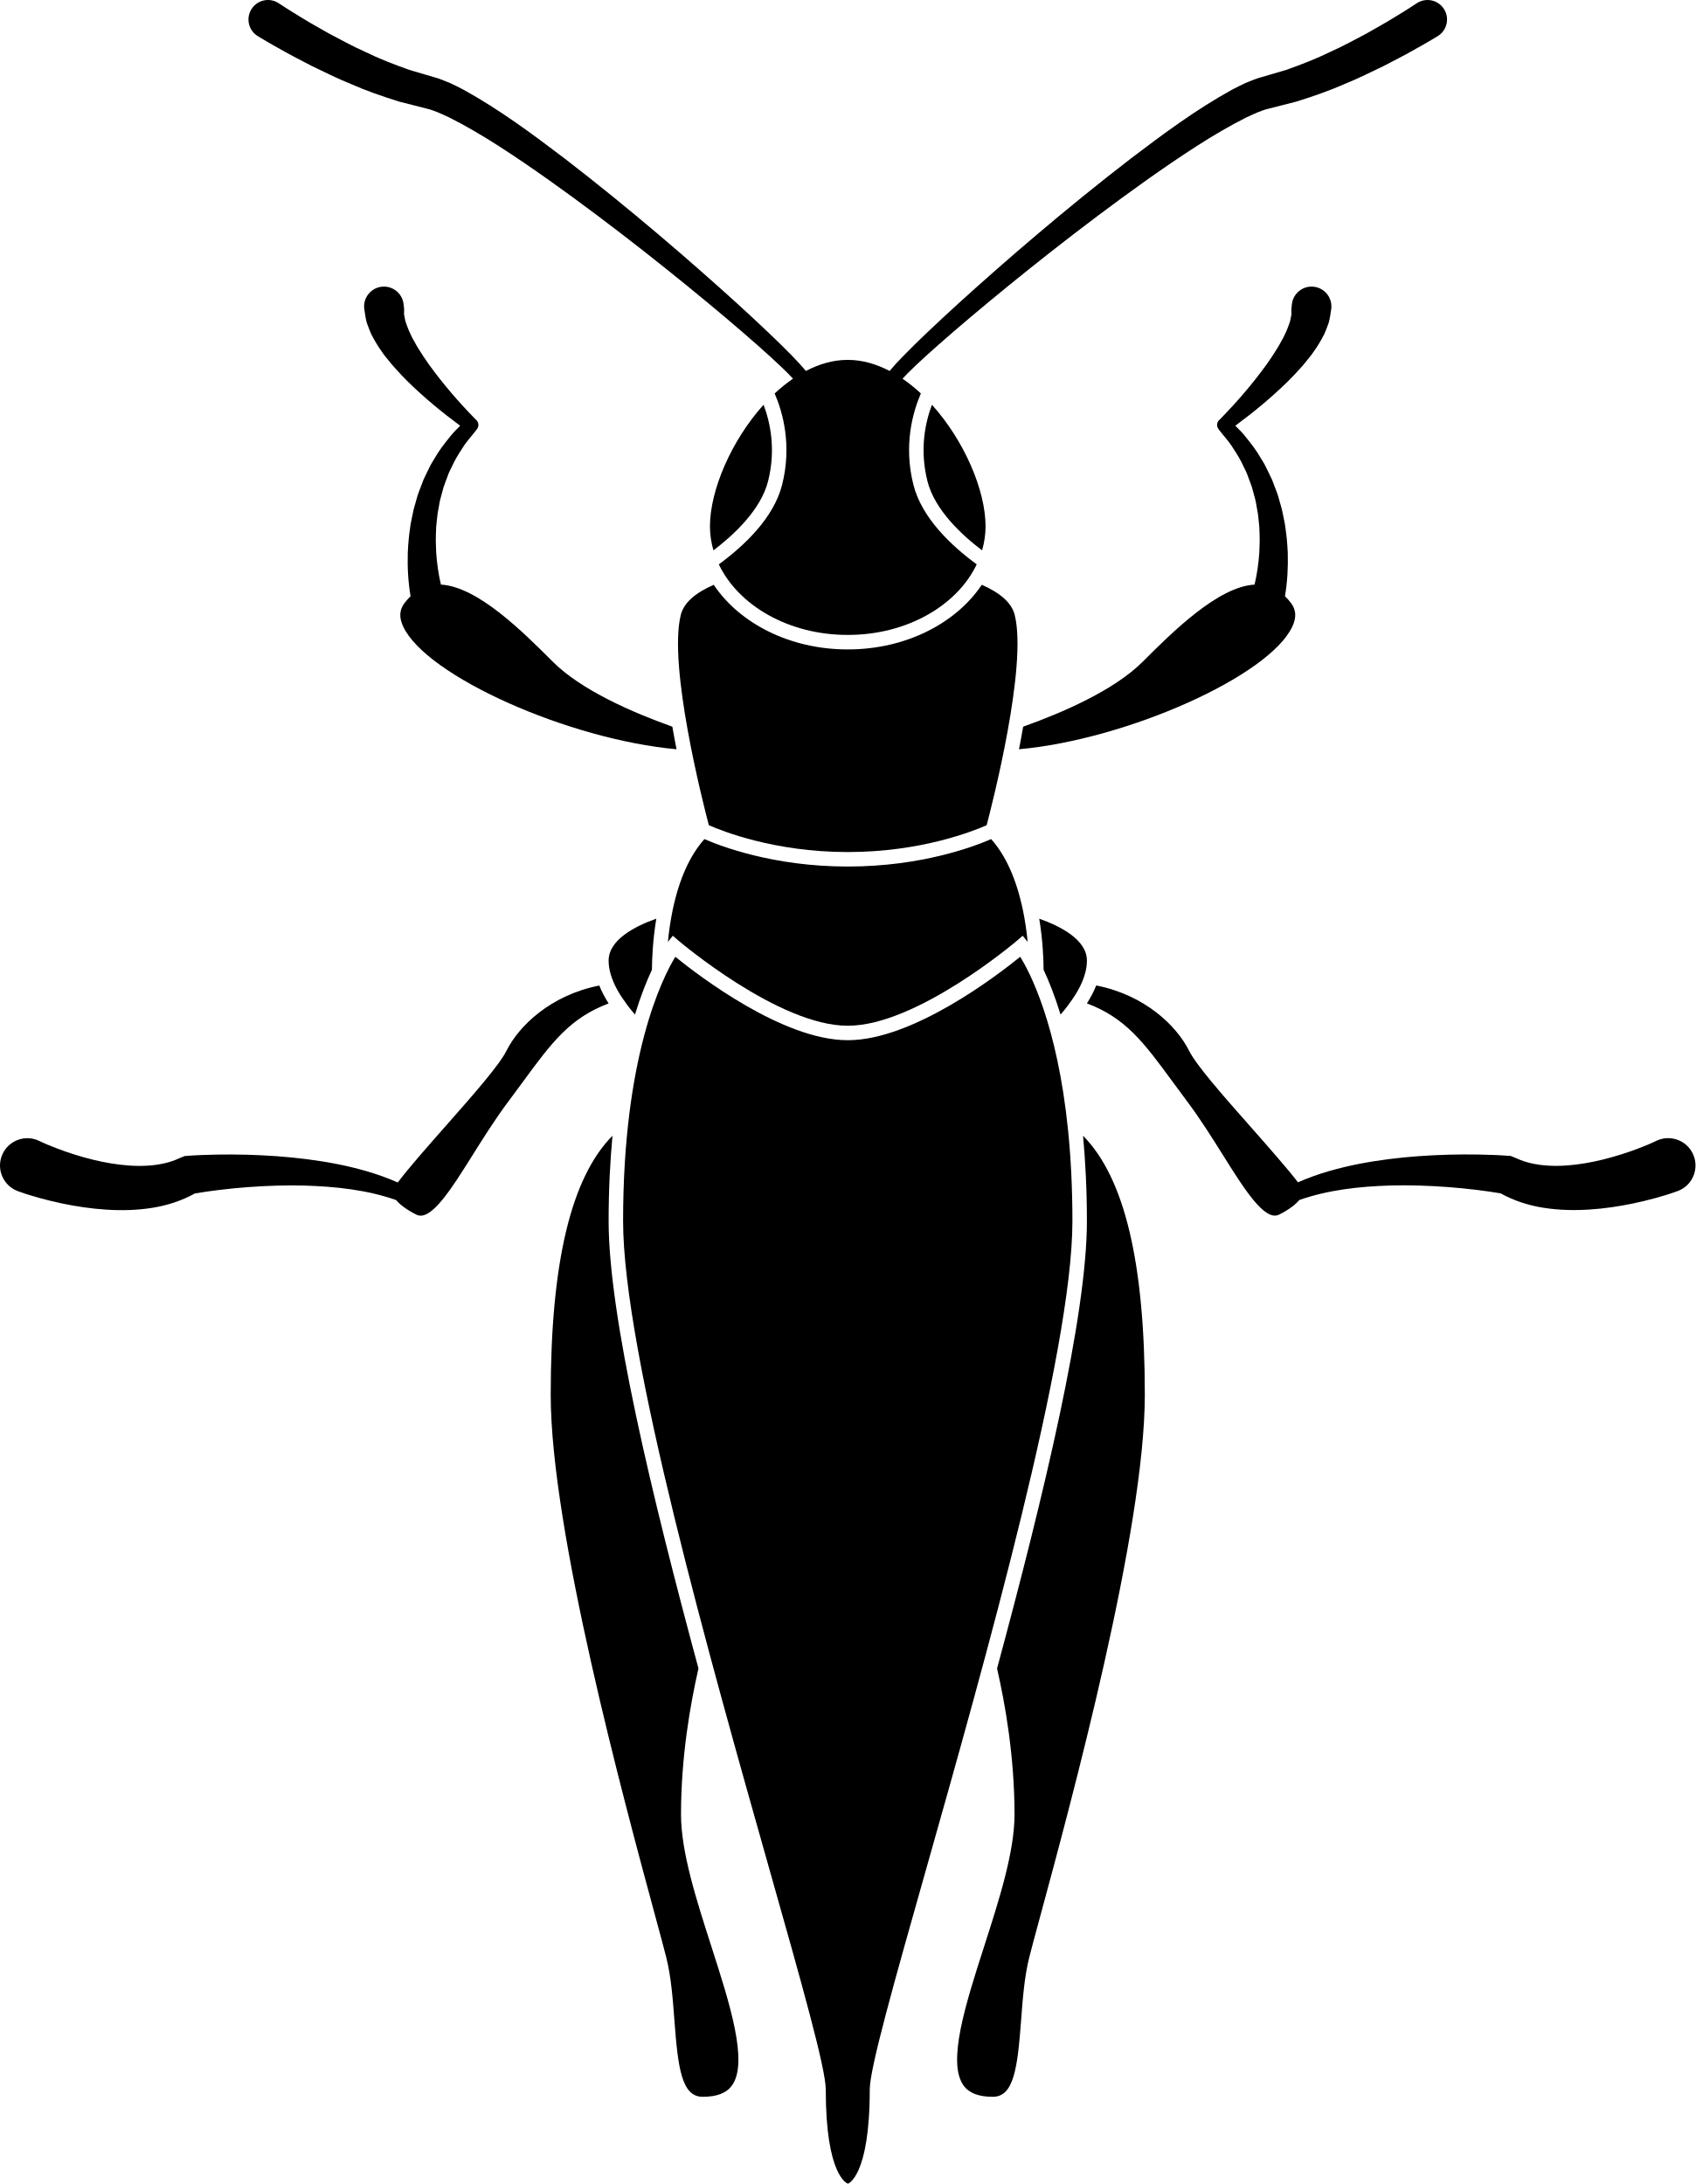
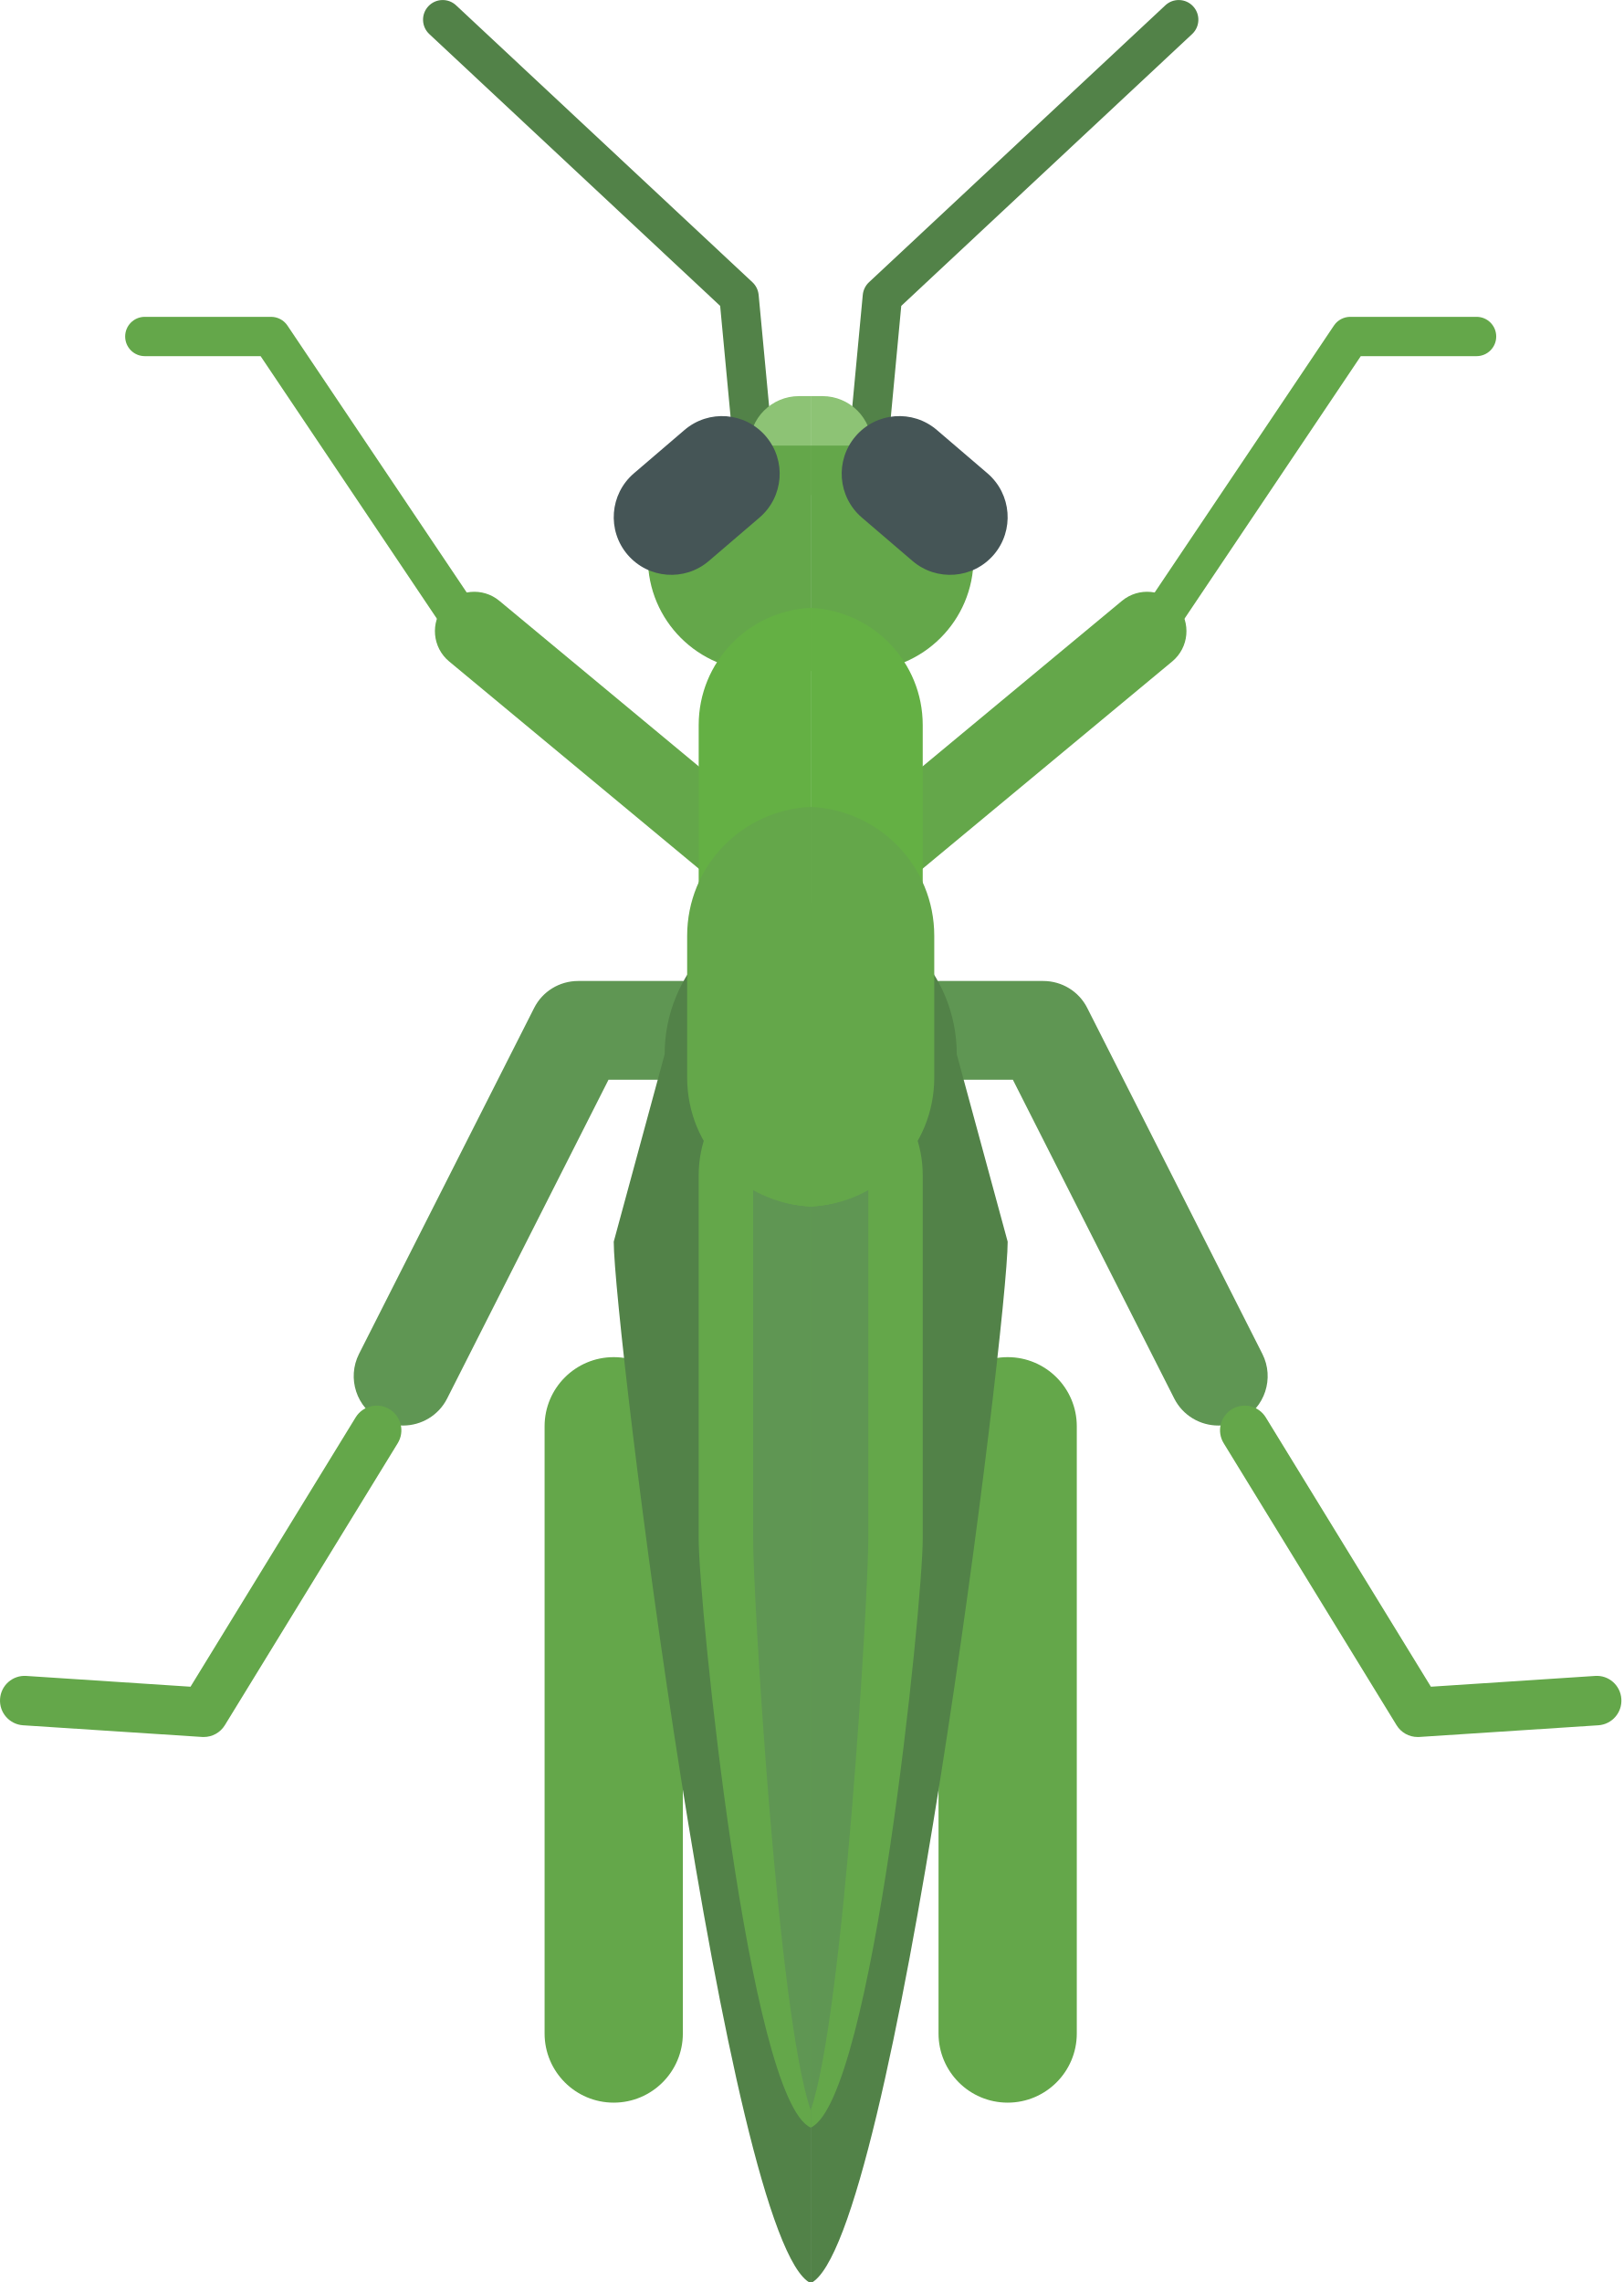
- <svg xmlns="http://www.w3.org/2000/svg" width="26.51mm" height="34.15mm" viewBox="0 0 26.51 34.15" version="1.1" id="svg1">
+ <svg xmlns="http://www.w3.org/2000/svg" width="24.3mm" height="34.15mm" viewBox="0 0 24.3 34.15" version="1.1" id="svg1">
  <defs id="defs1" />
  <g id="layer1">
-     <g id="g14" transform="matrix(0,0.2645833,-0.2645833,0,31.50669,-87.42665)">
-       <path d="m 389.733,83.119 c -0.355,0.228 -0.709,0.413 -1.058,0.55 0.568,2.889 2.398,4.757 3.85,5.483 0.875,0.438 2.633,1.989 4.495,3.632 1.089,0.961 2.475,2.184 3.294,2.793 -0.269,0.61 -0.494,1.238 -0.676,1.874 -0.332,1.149 -0.55,2.323 -0.7,3.499 -0.152,1.177 -0.23,2.359 -0.264,3.543 -0.016,0.592 -0.019,1.184 -0.008,1.777 0.012,0.599 0.03,1.175 0.078,1.803 l 0.008,0.099 0.125,0.302 v 0 c 0.536,1.139 0.547,2.606 0.31,4.045 -0.117,0.723 -0.302,1.45 -0.527,2.166 -0.113,0.358 -0.237,0.714 -0.371,1.063 l -0.208,0.519 c -0.07,0.166 -0.15,0.348 -0.216,0.481 -0.025,0.05 -0.048,0.104 -0.068,0.158 -0.309,0.837 0.119,1.765 0.956,2.074 0.837,0.309 1.766,-0.119 2.074,-0.956 l 0.011,-0.031 c 0.089,-0.241 0.152,-0.44 0.22,-0.655 l 0.184,-0.633 c 0.116,-0.422 0.218,-0.845 0.309,-1.273 0.177,-0.855 0.311,-1.724 0.367,-2.614 0.058,-0.888 0.043,-1.8 -0.104,-2.723 -0.134,-0.854 -0.405,-1.725 -0.853,-2.534 -0.078,-0.461 -0.147,-0.951 -0.206,-1.431 -0.067,-0.558 -0.122,-1.119 -0.165,-1.682 -0.083,-1.124 -0.124,-2.253 -0.093,-3.376 0.056,-1.829 0.255,-3.687 0.854,-5.39 0.236,-0.206 0.544,-0.564 0.865,-1.206 0.423,-0.848 -1.492,-2.048 -3.52,-3.32 -1.008,-0.632 -2.15,-1.348 -3.197,-2.134 -0.421,-0.315 -0.816,-0.605 -1.187,-0.877 -2.289,-1.678 -3.726,-2.754 -4.579,-5.026 z m 11.129,24.255 z" id="path1" />
-       <path d="m 366.774,78.855 c 3.017,0.754 11.094,-1.307 12.425,-1.657 0.329,-0.743 1.587,-3.861 1.587,-8.192 0,-0.006 0.003,-0.01 0.003,-0.016 0,-0.006 -0.003,-0.01 -0.003,-0.016 0,-4.344 -1.257,-7.451 -1.587,-8.192 -1.329,-0.35 -9.408,-2.411 -12.423,-1.658 -0.699,0.172 -1.297,0.83 -1.784,1.947 2.272,1.521 3.819,4.492 3.819,7.903 0,0.006 -0.003,0.01 -0.003,0.016 0,0.006 0.003,0.01 0.003,0.016 0,3.41 -1.547,6.382 -3.819,7.903 0.487,1.116 1.084,1.775 1.782,1.946 z" id="path2" />
-       <path d="m 385.733,79.328 0.288,-0.336 c 0.05,-0.059 5.029,-5.918 5.029,-9.986 0,-0.006 0.003,-0.01 0.003,-0.016 0,-0.006 -0.003,-0.01 -0.003,-0.016 0,-4.068 -4.979,-9.928 -5.029,-9.987 l -0.288,-0.336 0.346,-0.277 c 0.002,-0.002 0.014,-0.011 0.018,-0.014 -0.582,0.056 -1.233,0.144 -1.912,0.287 -1.802,0.381 -3.201,1.01 -4.165,1.871 0.413,0.942 1.622,4.072 1.622,8.454 0,0.006 -0.003,0.01 -0.003,0.016 0,0.006 0.003,0.01 0.003,0.016 0,4.382 -1.208,7.512 -1.622,8.454 0.964,0.861 2.364,1.49 4.165,1.871 0.68,0.144 1.331,0.232 1.913,0.287 -0.004,-0.003 -0.016,-0.012 -0.018,-0.014 z" id="path3" />
-       <path d="m 373.377,79.354 c -0.835,2.342 -2.152,5.376 -3.837,7.062 -1.788,1.788 -4.437,4.444 -4.56,6.612 -0.609,0.145 -1.27,0.239 -1.91,0.281 -0.43,0.022 -0.862,0.03 -1.292,0.007 -0.217,10e-4 -0.429,-0.035 -0.644,-0.053 -0.216,-0.016 -0.429,-0.047 -0.64,-0.091 -0.21,-0.045 -0.429,-0.063 -0.634,-0.128 l -0.626,-0.169 c -0.205,-0.066 -0.404,-0.149 -0.608,-0.223 -0.207,-0.068 -0.403,-0.16 -0.595,-0.26 -0.398,-0.177 -0.769,-0.404 -1.133,-0.646 -0.377,-0.225 -0.691,-0.536 -1.045,-0.802 l -0.065,-0.049 c -0.178,-0.135 -0.431,-0.1 -0.566,0.078 v 0 c -1.017,0.999 -2.12,1.948 -3.256,2.767 -0.287,0.201 -0.573,0.399 -0.866,0.575 -0.144,0.095 -0.29,0.179 -0.437,0.257 -0.147,0.076 -0.291,0.171 -0.438,0.23 -0.293,0.147 -0.579,0.25 -0.853,0.335 l -0.377,0.071 c -0.11,0.004 -0.194,-0.015 -0.286,-0.006 l -0.292,0.03 c -0.015,0.002 -0.03,0.004 -0.046,0.006 -0.639,0.093 -1.083,0.687 -0.99,1.327 0.094,0.64 0.688,1.083 1.327,0.99 0.268,-0.039 0.549,-0.078 0.794,-0.146 0.224,-0.083 0.454,-0.164 0.663,-0.257 0.396,-0.201 0.761,-0.42 1.086,-0.659 0.175,-0.112 0.317,-0.244 0.475,-0.366 0.157,-0.122 0.307,-0.248 0.448,-0.379 0.294,-0.255 0.566,-0.523 0.835,-0.791 0.95,-0.972 1.79,-1.995 2.583,-3.067 0.225,0.228 0.452,0.456 0.709,0.649 0.376,0.308 0.764,0.601 1.189,0.844 0.205,0.134 0.416,0.258 0.639,0.359 0.22,0.106 0.438,0.221 0.662,0.319 l 0.688,0.262 c 0.228,0.095 0.468,0.143 0.703,0.217 0.235,0.073 0.474,0.132 0.715,0.175 0.241,0.045 0.481,0.108 0.725,0.133 0.486,0.075 0.975,0.115 1.466,0.138 0.861,0.025 1.699,-0.017 2.58,-0.164 0.121,0.123 0.251,0.243 0.404,0.358 0.405,0.303 0.844,0.329 1.381,0.08 2.94,-1.361 6.688,-9.796 7.258,-16.154 -0.434,0.086 -0.881,0.169 -1.334,0.248 z" id="path4" />
-       <path d="m 354.352,64.015 c 1.025,0.388 2.625,0.743 4.517,0.266 1.704,-0.429 3.195,-2.049 4.088,-3.228 -0.457,-0.131 -0.929,-0.206 -1.417,-0.206 -2.139,0 -5.079,1.267 -7.188,3.168 z" id="path5" />
-       <path d="m 358.868,73.697 c -1.892,-0.476 -3.491,-0.121 -4.516,0.267 2.11,1.9 5.05,3.168 7.188,3.168 0.488,0 0.961,-0.075 1.417,-0.206 -0.894,-1.18 -2.385,-2.799 -4.089,-3.229 z" id="path6" />
-       <path d="m 388.047,82.985 c 0.528,-0.159 1.076,-0.45 1.635,-0.867 l 0.125,-0.085 c 0.199,-0.147 0.394,-0.306 0.583,-0.471 -1.111,-0.342 -1.987,-0.691 -2.646,-1.002 -0.652,-0.004 -1.761,-0.05 -3.021,-0.259 0.45,1.268 1.249,2.818 2.477,2.818 0.28,0 0.565,-0.045 0.847,-0.134 z" id="path7" />
-       <path d="m 387.744,57.418 c 0.659,-0.31 1.535,-0.66 2.646,-1.002 -0.189,-0.165 -0.385,-0.324 -0.583,-0.471 h -0.002 l -0.122,-0.085 c -0.559,-0.417 -1.107,-0.708 -1.63,-0.866 -0.287,-0.091 -0.572,-0.136 -0.852,-0.136 -1.227,0 -2.027,1.55 -2.477,2.818 1.259,-0.208 2.368,-0.254 3.02,-0.258 z" id="path8" />
-       <path d="m 437.669,78.842 c -3.415,0 -6.56,-0.555 -8.633,-1.032 -10.275,2.776 -20.84,5.309 -26.438,5.309 -1.871,0 -3.535,-0.089 -5.047,-0.228 2.481,2.451 7.504,3.65 15.312,3.65 8.003,0 23.981,-4.328 30.804,-6.176 1.115,-0.302 1.96,-0.531 2.452,-0.654 1.15,-0.287 2.458,-0.385 3.724,-0.48 2.804,-0.21 4.506,-0.427 4.506,-1.671 0,-0.835 -0.217,-1.398 -0.663,-1.724 -1.364,-0.994 -4.848,0.126 -8.217,1.21 -2.746,0.883 -5.586,1.796 -7.8,1.796 z" id="path9" />
-       <path d="m 402.598,54.859 c 5.599,0 16.164,2.533 26.439,5.309 2.073,-0.477 5.218,-1.032 8.632,-1.032 2.214,0 5.053,0.914 7.8,1.797 3.369,1.084 6.853,2.204 8.217,1.21 0.447,-0.325 0.663,-0.889 0.663,-1.724 0,-1.243 -1.702,-1.461 -4.506,-1.671 -1.266,-0.095 -2.574,-0.193 -3.724,-0.48 -0.492,-0.123 -1.337,-0.352 -2.452,-0.654 -6.823,-1.848 -22.801,-6.177 -30.804,-6.177 -7.807,0 -12.83,1.199 -15.311,3.65 1.511,-0.139 3.175,-0.228 5.046,-0.228 z" id="path10" />
-       <path d="m 388.041,58.228 c -0.008,0.004 -0.016,0.009 -0.025,0.012 -0.467,0.222 -0.811,0.417 -1.041,0.558 1.129,1.392 4.93,6.36 4.93,10.175 0,0.006 -0.003,0.01 -0.003,0.016 0,0.006 0.003,0.01 0.003,0.016 0,3.813 -3.797,8.779 -4.928,10.173 1.255,0.767 5.858,3.086 15.621,3.086 7.745,0 26.064,-5.183 38.186,-8.612 6.901,-1.952 11.887,-3.363 13.138,-3.363 5.105,0 5.547,-1.264 5.561,-1.313 0,-0.001 0,-0.002 0,-0.003 0,0.021 -0.38,-1.283 -5.56,-1.283 -1.251,0 -6.237,-1.41 -13.138,-3.363 -12.122,-3.43 -30.441,-8.612 -38.186,-8.612 -7.964,-0.001 -12.477,1.528 -14.558,2.513 z" id="path11" />
-       <path d="m 332.572,103.84 c 0,0 0.078,-0.131 0.226,-0.378 0.151,-0.255 0.37,-0.628 0.628,-1.1 0.27,-0.469 0.564,-1.056 0.914,-1.723 0.321,-0.684 0.713,-1.436 1.061,-2.306 0.377,-0.851 0.718,-1.816 1.04,-2.855 0.13,-0.512 0.264,-1.038 0.401,-1.576 0.066,-0.292 0.147,-0.47 0.219,-0.67 0.093,-0.219 0.2,-0.465 0.315,-0.701 0.963,-1.923 2.317,-3.926 3.693,-5.877 2.777,-3.907 5.796,-7.668 8.118,-10.425 1.164,-1.376 2.159,-2.504 2.875,-3.258 0.313,-0.331 0.56,-0.572 0.749,-0.746 0.258,0.375 0.549,0.738 0.873,1.084 1.102,-0.477 3.047,-1.032 5.393,-0.442 1.971,0.497 3.614,2.249 4.706,3.741 2.432,-1.156 4.171,-4.124 4.171,-7.603 0,-0.006 0.003,-0.01 0.003,-0.016 0,-0.006 -0.003,-0.01 -0.003,-0.016 0,-3.48 -1.739,-6.447 -4.171,-7.603 -1.092,1.492 -2.735,3.244 -4.706,3.741 -2.346,0.591 -4.291,0.035 -5.393,-0.441 -0.324,0.346 -0.615,0.709 -0.873,1.084 -0.19,-0.174 -0.437,-0.416 -0.749,-0.746 -0.717,-0.754 -1.711,-1.882 -2.875,-3.258 -2.322,-2.757 -5.341,-6.519 -8.118,-10.425 -1.375,-1.951 -2.73,-3.954 -3.693,-5.877 -0.115,-0.236 -0.222,-0.482 -0.315,-0.701 -0.072,-0.201 -0.153,-0.378 -0.219,-0.67 -0.137,-0.538 -0.271,-1.064 -0.401,-1.576 -0.322,-1.039 -0.663,-2.004 -1.04,-2.855 -0.348,-0.87 -0.74,-1.622 -1.061,-2.306 -0.35,-0.666 -0.644,-1.254 -0.914,-1.722 -0.258,-0.472 -0.477,-0.845 -0.628,-1.1 -0.148,-0.246 -0.226,-0.378 -0.226,-0.378 -0.007,-0.011 -0.016,-0.026 -0.023,-0.037 -0.348,-0.533 -1.061,-0.683 -1.594,-0.336 -0.533,0.347 -0.683,1.061 -0.336,1.594 l 0.01,0.016 c 0,0 0.081,0.124 0.233,0.358 0.146,0.227 0.36,0.561 0.625,1.006 0.274,0.437 0.574,0.985 0.932,1.608 0.327,0.635 0.73,1.342 1.084,2.141 0.387,0.789 0.731,1.666 1.059,2.593 0.144,0.488 0.291,0.989 0.442,1.501 0.061,0.239 0.193,0.569 0.326,0.885 0.133,0.287 0.262,0.552 0.405,0.819 1.147,2.084 2.589,4.035 4.064,5.973 2.964,3.854 6.133,7.511 8.576,10.201 1.225,1.342 2.269,2.44 3.035,3.189 0.382,0.375 0.698,0.662 0.935,0.857 0.004,0.003 0.006,0.005 0.01,0.008 -0.409,0.783 -0.654,1.608 -0.654,2.458 0,0.006 -0.003,0.01 -0.003,0.016 0,0.006 0.003,0.01 0.003,0.016 0,0.849 0.244,1.675 0.654,2.458 -0.004,0.003 -0.006,0.005 -0.01,0.007 -0.237,0.195 -0.553,0.482 -0.935,0.857 -0.766,0.748 -1.81,1.846 -3.035,3.189 -2.443,2.69 -5.612,6.348 -8.576,10.201 -1.475,1.939 -2.917,3.89 -4.064,5.973 -0.142,0.267 -0.271,0.531 -0.405,0.819 -0.132,0.316 -0.264,0.647 -0.326,0.885 -0.151,0.512 -0.298,1.014 -0.442,1.501 -0.328,0.927 -0.672,1.804 -1.059,2.593 -0.354,0.799 -0.757,1.506 -1.084,2.141 -0.358,0.623 -0.658,1.172 -0.932,1.608 -0.266,0.445 -0.48,0.779 -0.625,1.006 -0.152,0.233 -0.233,0.357 -0.233,0.357 l -0.013,0.02 c -0.007,0.011 -0.013,0.021 -0.02,0.033 -0.328,0.546 -0.15,1.253 0.395,1.58 0.546,0.329 1.253,0.152 1.581,-0.394 z" id="path12" />
-       <path d="m 352.175,42.231 c -0.141,-0.132 -0.292,-0.257 -0.448,-0.379 -0.158,-0.121 -0.301,-0.253 -0.475,-0.365 -0.325,-0.24 -0.69,-0.458 -1.086,-0.659 -0.209,-0.094 -0.439,-0.175 -0.663,-0.257 -0.245,-0.068 -0.526,-0.107 -0.794,-0.146 -0.015,-0.002 -0.035,-0.005 -0.05,-0.006 -0.643,-0.066 -1.218,0.403 -1.284,1.046 -0.066,0.643 0.403,1.218 1.046,1.283 l 0.288,0.029 c 0.092,0.009 0.176,-0.01 0.286,-0.006 l 0.377,0.071 c 0.274,0.085 0.56,0.189 0.853,0.336 0.147,0.059 0.291,0.154 0.438,0.23 0.147,0.078 0.294,0.162 0.437,0.257 0.293,0.176 0.579,0.375 0.866,0.575 1.137,0.819 2.239,1.768 3.256,2.767 v 0 c 0.134,0.178 0.386,0.213 0.564,0.079 l 0.067,-0.05 c 0.354,-0.266 0.668,-0.577 1.045,-0.802 0.364,-0.243 0.735,-0.469 1.133,-0.646 0.192,-0.101 0.388,-0.192 0.595,-0.26 0.204,-0.074 0.403,-0.156 0.608,-0.223 l 0.626,-0.169 c 0.205,-0.065 0.424,-0.084 0.634,-0.128 0.211,-0.044 0.424,-0.075 0.64,-0.091 0.216,-0.018 0.427,-0.054 0.644,-0.053 0.431,-0.023 0.862,-0.015 1.292,0.007 0.639,0.042 1.301,0.136 1.91,0.281 0.127,2.156 2.772,4.824 4.559,6.611 1.686,1.686 3.003,4.72 3.837,7.062 0.452,0.078 0.9,0.161 1.335,0.247 -0.57,-6.358 -4.319,-14.793 -7.258,-16.154 -0.538,-0.249 -0.977,-0.223 -1.382,0.08 -0.153,0.115 -0.284,0.235 -0.404,0.358 -0.882,-0.147 -1.72,-0.189 -2.58,-0.164 -0.491,0.023 -0.981,0.063 -1.466,0.138 -0.243,0.025 -0.484,0.087 -0.725,0.133 -0.241,0.043 -0.479,0.102 -0.715,0.175 -0.235,0.074 -0.475,0.121 -0.703,0.217 l -0.688,0.262 c -0.224,0.098 -0.442,0.213 -0.662,0.319 -0.223,0.101 -0.434,0.225 -0.639,0.359 -0.424,0.243 -0.813,0.536 -1.189,0.845 -0.257,0.193 -0.484,0.421 -0.709,0.649 -0.793,-1.071 -1.633,-2.095 -2.583,-3.067 -0.267,-0.268 -0.54,-0.536 -0.833,-0.791 z" id="path13" />
-       <path d="m 398.592,19.067 c -0.799,0.396 -1.126,1.365 -0.73,2.164 0.066,0.133 0.145,0.315 0.216,0.481 l 0.208,0.519 c 0.135,0.35 0.259,0.705 0.371,1.063 0.224,0.716 0.41,1.442 0.527,2.166 0.238,1.438 0.226,2.905 -0.31,4.045 v 0 l -0.125,0.302 -0.008,0.099 c -0.048,0.628 -0.066,1.204 -0.078,1.803 -0.01,0.593 -0.008,1.185 0.008,1.777 0.034,1.183 0.112,2.365 0.264,3.542 0.15,1.176 0.368,2.349 0.7,3.499 0.18,0.631 0.403,1.255 0.669,1.861 -0.793,0.604 -2.192,1.838 -3.288,2.806 -1.862,1.643 -3.62,3.195 -4.495,3.632 -1.452,0.726 -3.283,2.594 -3.85,5.483 0.348,0.137 0.702,0.321 1.059,0.549 0.852,-2.271 2.291,-3.348 4.578,-5.025 0.371,-0.272 0.766,-0.562 1.187,-0.877 1.047,-0.785 2.189,-1.502 3.197,-2.134 2.028,-1.272 3.946,-2.473 3.52,-3.32 -0.317,-0.635 -0.621,-0.99 -0.862,-1.196 -0.602,-1.705 -0.802,-3.567 -0.858,-5.4 -0.03,-1.124 0.01,-2.253 0.093,-3.377 0.043,-0.562 0.097,-1.123 0.165,-1.682 0.059,-0.48 0.128,-0.97 0.206,-1.431 0.448,-0.808 0.718,-1.679 0.853,-2.533 0.146,-0.923 0.161,-1.834 0.104,-2.723 -0.056,-0.891 -0.19,-1.759 -0.367,-2.614 -0.09,-0.427 -0.193,-0.851 -0.309,-1.273 l -0.184,-0.633 c -0.068,-0.215 -0.131,-0.414 -0.22,-0.656 l -0.012,-0.033 c -0.02,-0.053 -0.042,-0.105 -0.068,-0.156 -0.392,-0.797 -1.361,-1.123 -2.161,-0.728 z m 2.27,11.538 z" id="path14" />
+     <g id="g291" transform="matrix(0.4846124,0,0,0.4846124,-73.5119,-169.766)">
+       <g id="g275">
+         <g id="g263">
+           <path style="fill:#64a74a" d="m 174.04,377.415 c -0.273,0 -0.548,-0.092 -0.775,-0.28 l -7.705,-6.397 c -0.516,-0.429 -0.587,-1.195 -0.158,-1.712 0.429,-0.517 1.196,-0.587 1.711,-0.158 l 7.704,6.397 c 0.517,0.428 0.587,1.195 0.159,1.712 -0.24,0.289 -0.587,0.438 -0.936,0.438 z" id="path262" />
+         </g>
+         <g id="g264">
+           <path style="fill:#64a74a" d="m 165.686,369.684 c -0.197,0 -0.389,-0.095 -0.506,-0.269 l -5.441,-8.104 h -3.576 c -0.335,0 -0.606,-0.272 -0.606,-0.607 0,-0.336 0.271,-0.607 0.606,-0.607 h 3.9 c 0.202,0 0.392,0.101 0.504,0.268 l 5.622,8.372 c 0.187,0.278 0.112,0.655 -0.166,0.843 -0.103,0.07 -0.221,0.104 -0.337,0.104 z" id="path263" />
+         </g>
+         <g id="g265">
+           <path style="fill:#5f9653" d="m 164.138,394.334 c -0.231,0 -0.466,-0.053 -0.688,-0.165 -0.751,-0.38 -1.052,-1.298 -0.671,-2.05 l 5.405,-10.678 c 0.258,-0.514 0.785,-0.835 1.36,-0.835 h 3.216 c 0.842,0 1.526,0.682 1.526,1.524 0,0.843 -0.684,1.525 -1.526,1.525 h -2.278 l -4.982,9.842 c -0.267,0.53 -0.804,0.837 -1.362,0.837 z" id="path264" />
+         </g>
+         <g id="g266">
+           <path style="fill:#64a74a" d="m 157.983,403.952 c -0.016,0 -0.033,0 -0.049,-10e-4 l -5.53,-0.361 c -0.42,-0.028 -0.739,-0.392 -0.71,-0.813 0.027,-0.421 0.391,-0.74 0.81,-0.711 l 5.071,0.333 5.098,-8.316 c 0.22,-0.359 0.689,-0.472 1.049,-0.252 0.358,0.22 0.472,0.69 0.251,1.049 l -5.339,8.709 c -0.14,0.227 -0.386,0.363 -0.651,0.363 z" id="path265" />
+         </g>
+         <g id="g267">
+           <path style="fill:#64a74a" d="m 172.777,413.108 c 0,1.179 -0.956,2.135 -2.135,2.135 v 0 c -1.178,0 -2.134,-0.956 -2.134,-2.135 v -18.751 c 0,-1.179 0.956,-2.135 2.134,-2.135 v 0 c 1.18,0 2.135,0.956 2.135,2.135 z" id="path266" />
+         </g>
+         <g id="g268">
+           <path style="fill:#528248" d="m 175.015,365.44 c -0.31,0 -0.574,-0.235 -0.604,-0.551 l -0.482,-5.13 -8.981,-8.394 c -0.246,-0.229 -0.258,-0.614 -0.03,-0.858 0.228,-0.246 0.615,-0.258 0.858,-0.029 l 9.151,8.552 c 0.108,0.101 0.175,0.238 0.19,0.387 l 0.504,5.358 c 0.031,0.335 -0.214,0.631 -0.549,0.662 -0.019,0.003 -0.038,0.003 -0.057,0.003 z" id="path267" />
+         </g>
+         <path style="fill:#528248" d="m 176.725,378.198 c -2.505,0.091 -4.51,2.145 -4.51,4.672 l -1.572,5.787 c 0,2.528 3.51,30.927 6.083,32.161 v -42.62 z" id="path268" />
+         <path style="fill:#8dc375" d="m 176.725,362.545 h -0.362 c -0.844,0 -1.527,0.684 -1.527,1.527 0,0.844 0.684,1.528 1.527,1.528 h 0.362 z" id="path269" />
+         <path style="fill:#64a74a" d="m 176.725,364.072 h -1.548 c -1.922,0 -3.48,1.559 -3.48,3.48 0,1.923 1.559,3.48 3.48,3.48 h 1.548 z" id="path270" />
+         <path style="fill:#455556" d="m 175.338,363.784 c 0.641,0.747 0.554,1.87 -0.193,2.511 l -1.564,1.34 c -0.747,0.641 -1.871,0.554 -2.51,-0.192 v 0 c -0.639,-0.747 -0.553,-1.87 0.193,-2.512 l 1.564,-1.34 c 0.747,-0.64 1.871,-0.554 2.51,0.193 z" id="path271" />
+         <path style="fill:#64a74a" d="m 176.725,382.98 c -1.924,0.09 -3.459,1.673 -3.459,3.62 v 11.244 c 0,1.946 1.534,17.297 3.459,18.17 z" id="path272" />
+         <path style="fill:#5f9653" d="m 176.725,383.034 c -1.011,0.311 -1.778,1.788 -1.778,3.566 v 11.244 c 0,1.778 0.767,14.732 1.778,17.63 z" id="path273" />
+         <path style="fill:#64b044" d="m 176.725,369.084 c -1.924,0.09 -3.459,1.674 -3.459,3.62 v 11.245 c 0,1.946 1.535,3.53 3.459,3.62 z" id="path274" />
+         <path style="fill:#64a74a" d="m 176.725,375.232 c -2.122,0.09 -3.815,1.834 -3.815,3.978 v 4.38 c 0,2.145 1.694,3.889 3.815,3.979 z" id="path275" />
+       </g>
+       <g id="g290">
+         <g id="g277">
+           <path style="fill:#64a74a" d="m 179.409,377.415 c 0.274,0 0.549,-0.092 0.775,-0.28 l 7.705,-6.397 c 0.516,-0.429 0.586,-1.195 0.158,-1.712 -0.429,-0.517 -1.196,-0.587 -1.712,-0.158 l -7.704,6.397 c -0.517,0.428 -0.588,1.195 -0.159,1.712 0.241,0.289 0.588,0.438 0.937,0.438 z" id="path277" />
+         </g>
+         <g id="g278">
+           <path style="fill:#64a74a" d="m 187.763,369.684 c 0.197,0 0.388,-0.095 0.506,-0.269 l 5.441,-8.104 h 3.575 c 0.336,0 0.607,-0.272 0.607,-0.607 0,-0.336 -0.271,-0.607 -0.607,-0.607 h -3.899 c -0.202,0 -0.392,0.101 -0.504,0.268 l -5.622,8.372 c -0.187,0.278 -0.112,0.655 0.166,0.843 0.103,0.07 0.221,0.104 0.337,0.104 z" id="path278" />
+         </g>
+         <g id="g279">
+           <path style="fill:#5f9653" d="m 189.311,394.334 c 0.23,0 0.466,-0.053 0.688,-0.165 0.751,-0.38 1.052,-1.298 0.671,-2.05 l -5.405,-10.678 c -0.258,-0.514 -0.785,-0.835 -1.36,-0.835 h -3.216 c -0.842,0 -1.526,0.682 -1.526,1.524 0,0.843 0.684,1.525 1.526,1.525 h 2.278 l 4.982,9.842 c 0.267,0.53 0.804,0.837 1.362,0.837 z" id="path279" />
+         </g>
+         <g id="g280">
+           <path style="fill:#64a74a" d="m 195.466,403.952 c 0.017,0 0.033,0 0.05,-10e-4 l 5.53,-0.361 c 0.42,-0.028 0.739,-0.392 0.71,-0.813 -0.027,-0.421 -0.391,-0.74 -0.809,-0.711 l -5.072,0.333 -5.098,-8.316 c -0.22,-0.359 -0.689,-0.472 -1.049,-0.252 -0.358,0.22 -0.472,0.69 -0.251,1.049 l 5.339,8.709 c 0.139,0.227 0.386,0.363 0.65,0.363 z" id="path280" />
+         </g>
+         <g id="g281">
+           <path style="fill:#64a74a" d="m 180.672,413.108 c 0,1.179 0.956,2.135 2.135,2.135 v 0 c 1.178,0 2.134,-0.956 2.134,-2.135 v -18.751 c 0,-1.179 -0.956,-2.135 -2.134,-2.135 v 0 c -1.18,0 -2.135,0.956 -2.135,2.135 z" id="path281" />
+         </g>
+         <g id="g282">
+           <path style="fill:#528248" d="m 178.435,365.44 c 0.309,0 0.574,-0.235 0.604,-0.551 l 0.482,-5.13 8.981,-8.394 c 0.246,-0.229 0.258,-0.614 0.03,-0.858 -0.228,-0.246 -0.615,-0.258 -0.858,-0.029 l -9.151,8.552 c -0.108,0.101 -0.175,0.238 -0.19,0.387 l -0.504,5.358 c -0.031,0.335 0.214,0.631 0.549,0.662 0.018,0.003 0.037,0.003 0.057,0.003 z" id="path282" />
+         </g>
+         <path style="fill:#528248" d="m 176.725,378.198 c 2.505,0.091 4.51,2.145 4.51,4.672 l 1.572,5.787 c 0,2.528 -3.51,30.927 -6.083,32.161 v -42.62 z" id="path283" />
+         <path style="fill:#8dc375" d="m 176.725,362.545 h 0.362 c 0.844,0 1.527,0.684 1.527,1.527 0,0.844 -0.684,1.528 -1.527,1.528 h -0.362 z" id="path284" />
+         <path style="fill:#64a74a" d="m 176.725,364.072 h 1.547 c 1.923,0 3.481,1.559 3.481,3.48 0,1.923 -1.559,3.48 -3.481,3.48 h -1.547 z" id="path285" />
+         <path style="fill:#455556" d="m 178.111,363.784 c -0.641,0.747 -0.554,1.87 0.193,2.511 l 1.564,1.34 c 0.747,0.641 1.871,0.554 2.51,-0.192 v 0 c 0.639,-0.747 0.553,-1.87 -0.193,-2.512 l -1.565,-1.34 c -0.746,-0.64 -1.87,-0.554 -2.509,0.193 z" id="path286" />
+         <path style="fill:#64a74a" d="m 176.725,382.98 c 1.924,0.09 3.459,1.673 3.459,3.62 v 11.244 c 0,1.946 -1.534,17.297 -3.459,18.17 z" id="path287" />
+         <path style="fill:#5f9653" d="m 176.725,383.034 c 1.011,0.311 1.778,1.788 1.778,3.566 v 11.244 c 0,1.778 -0.767,14.732 -1.778,17.63 z" id="path288" />
+         <path style="fill:#64b044" d="m 176.725,369.084 c 1.924,0.09 3.459,1.674 3.459,3.62 v 11.245 c 0,1.946 -1.535,3.53 -3.459,3.62 z" id="path289" />
+         <path style="fill:#64a74a" d="m 176.725,375.232 c 2.122,0.09 3.815,1.834 3.815,3.978 v 4.38 c 0,2.145 -1.694,3.889 -3.815,3.979 z" id="path290" />
+       </g>
    </g>
  </g>
</svg>
